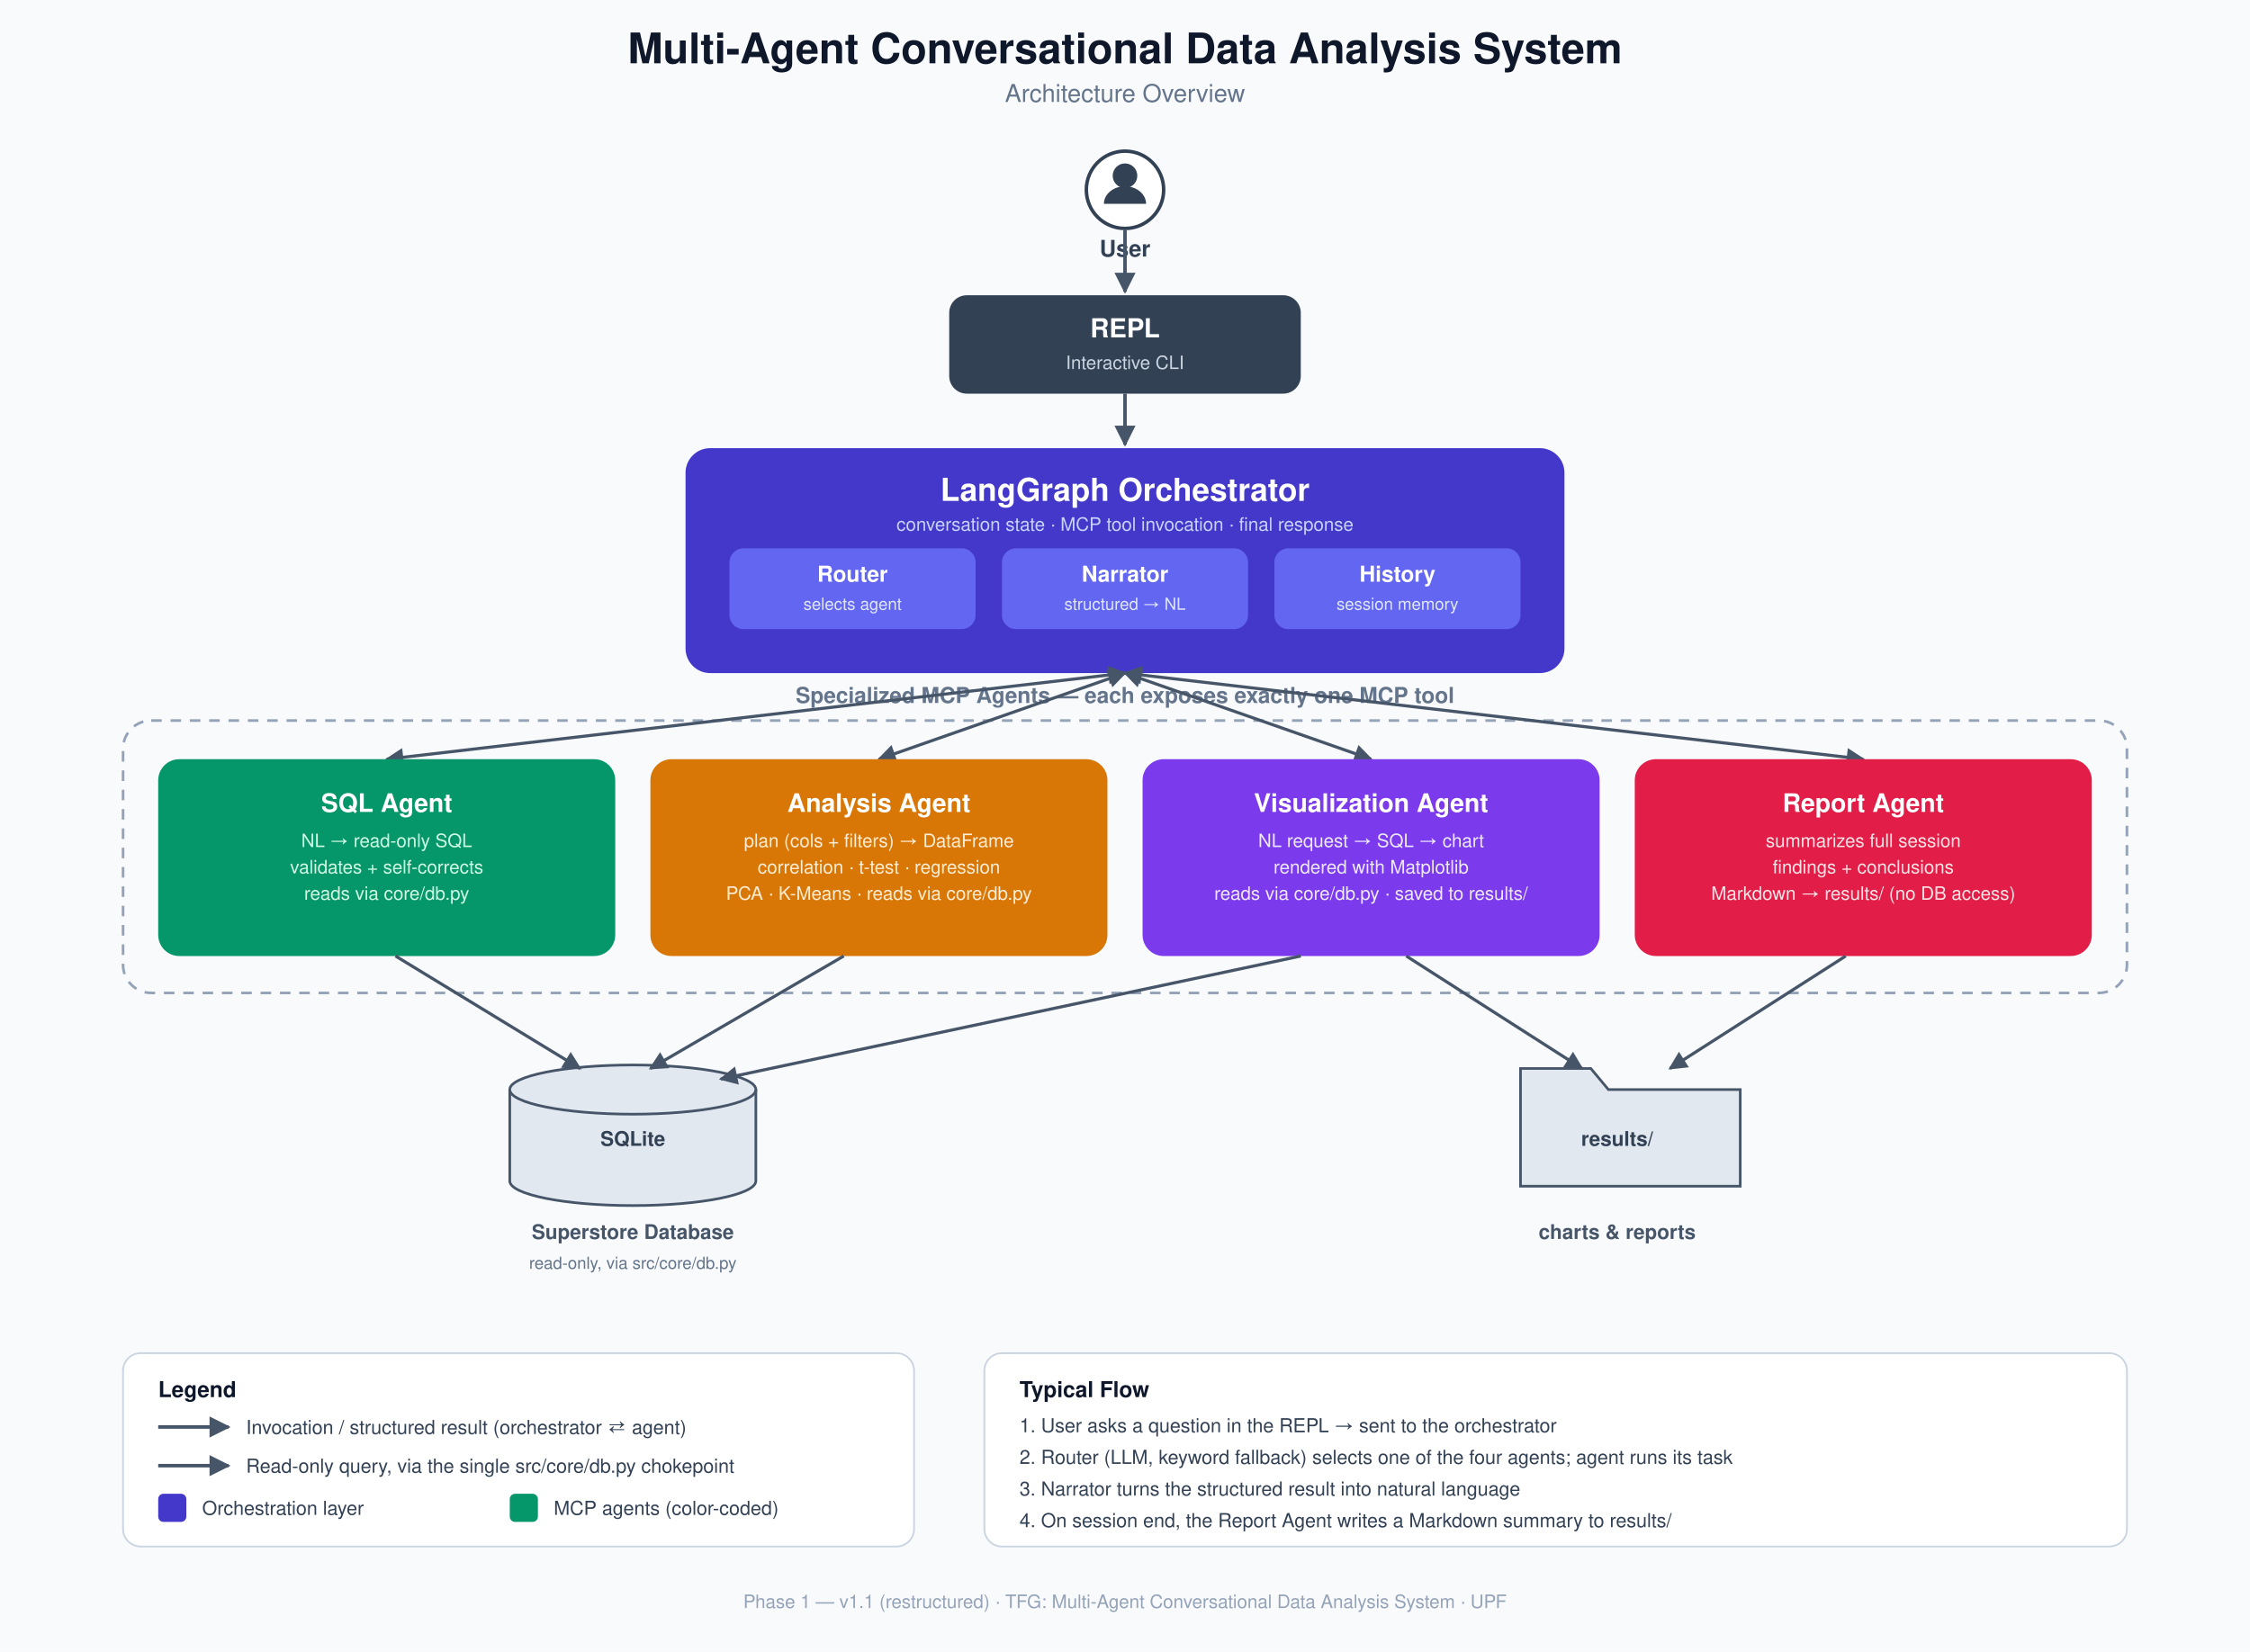
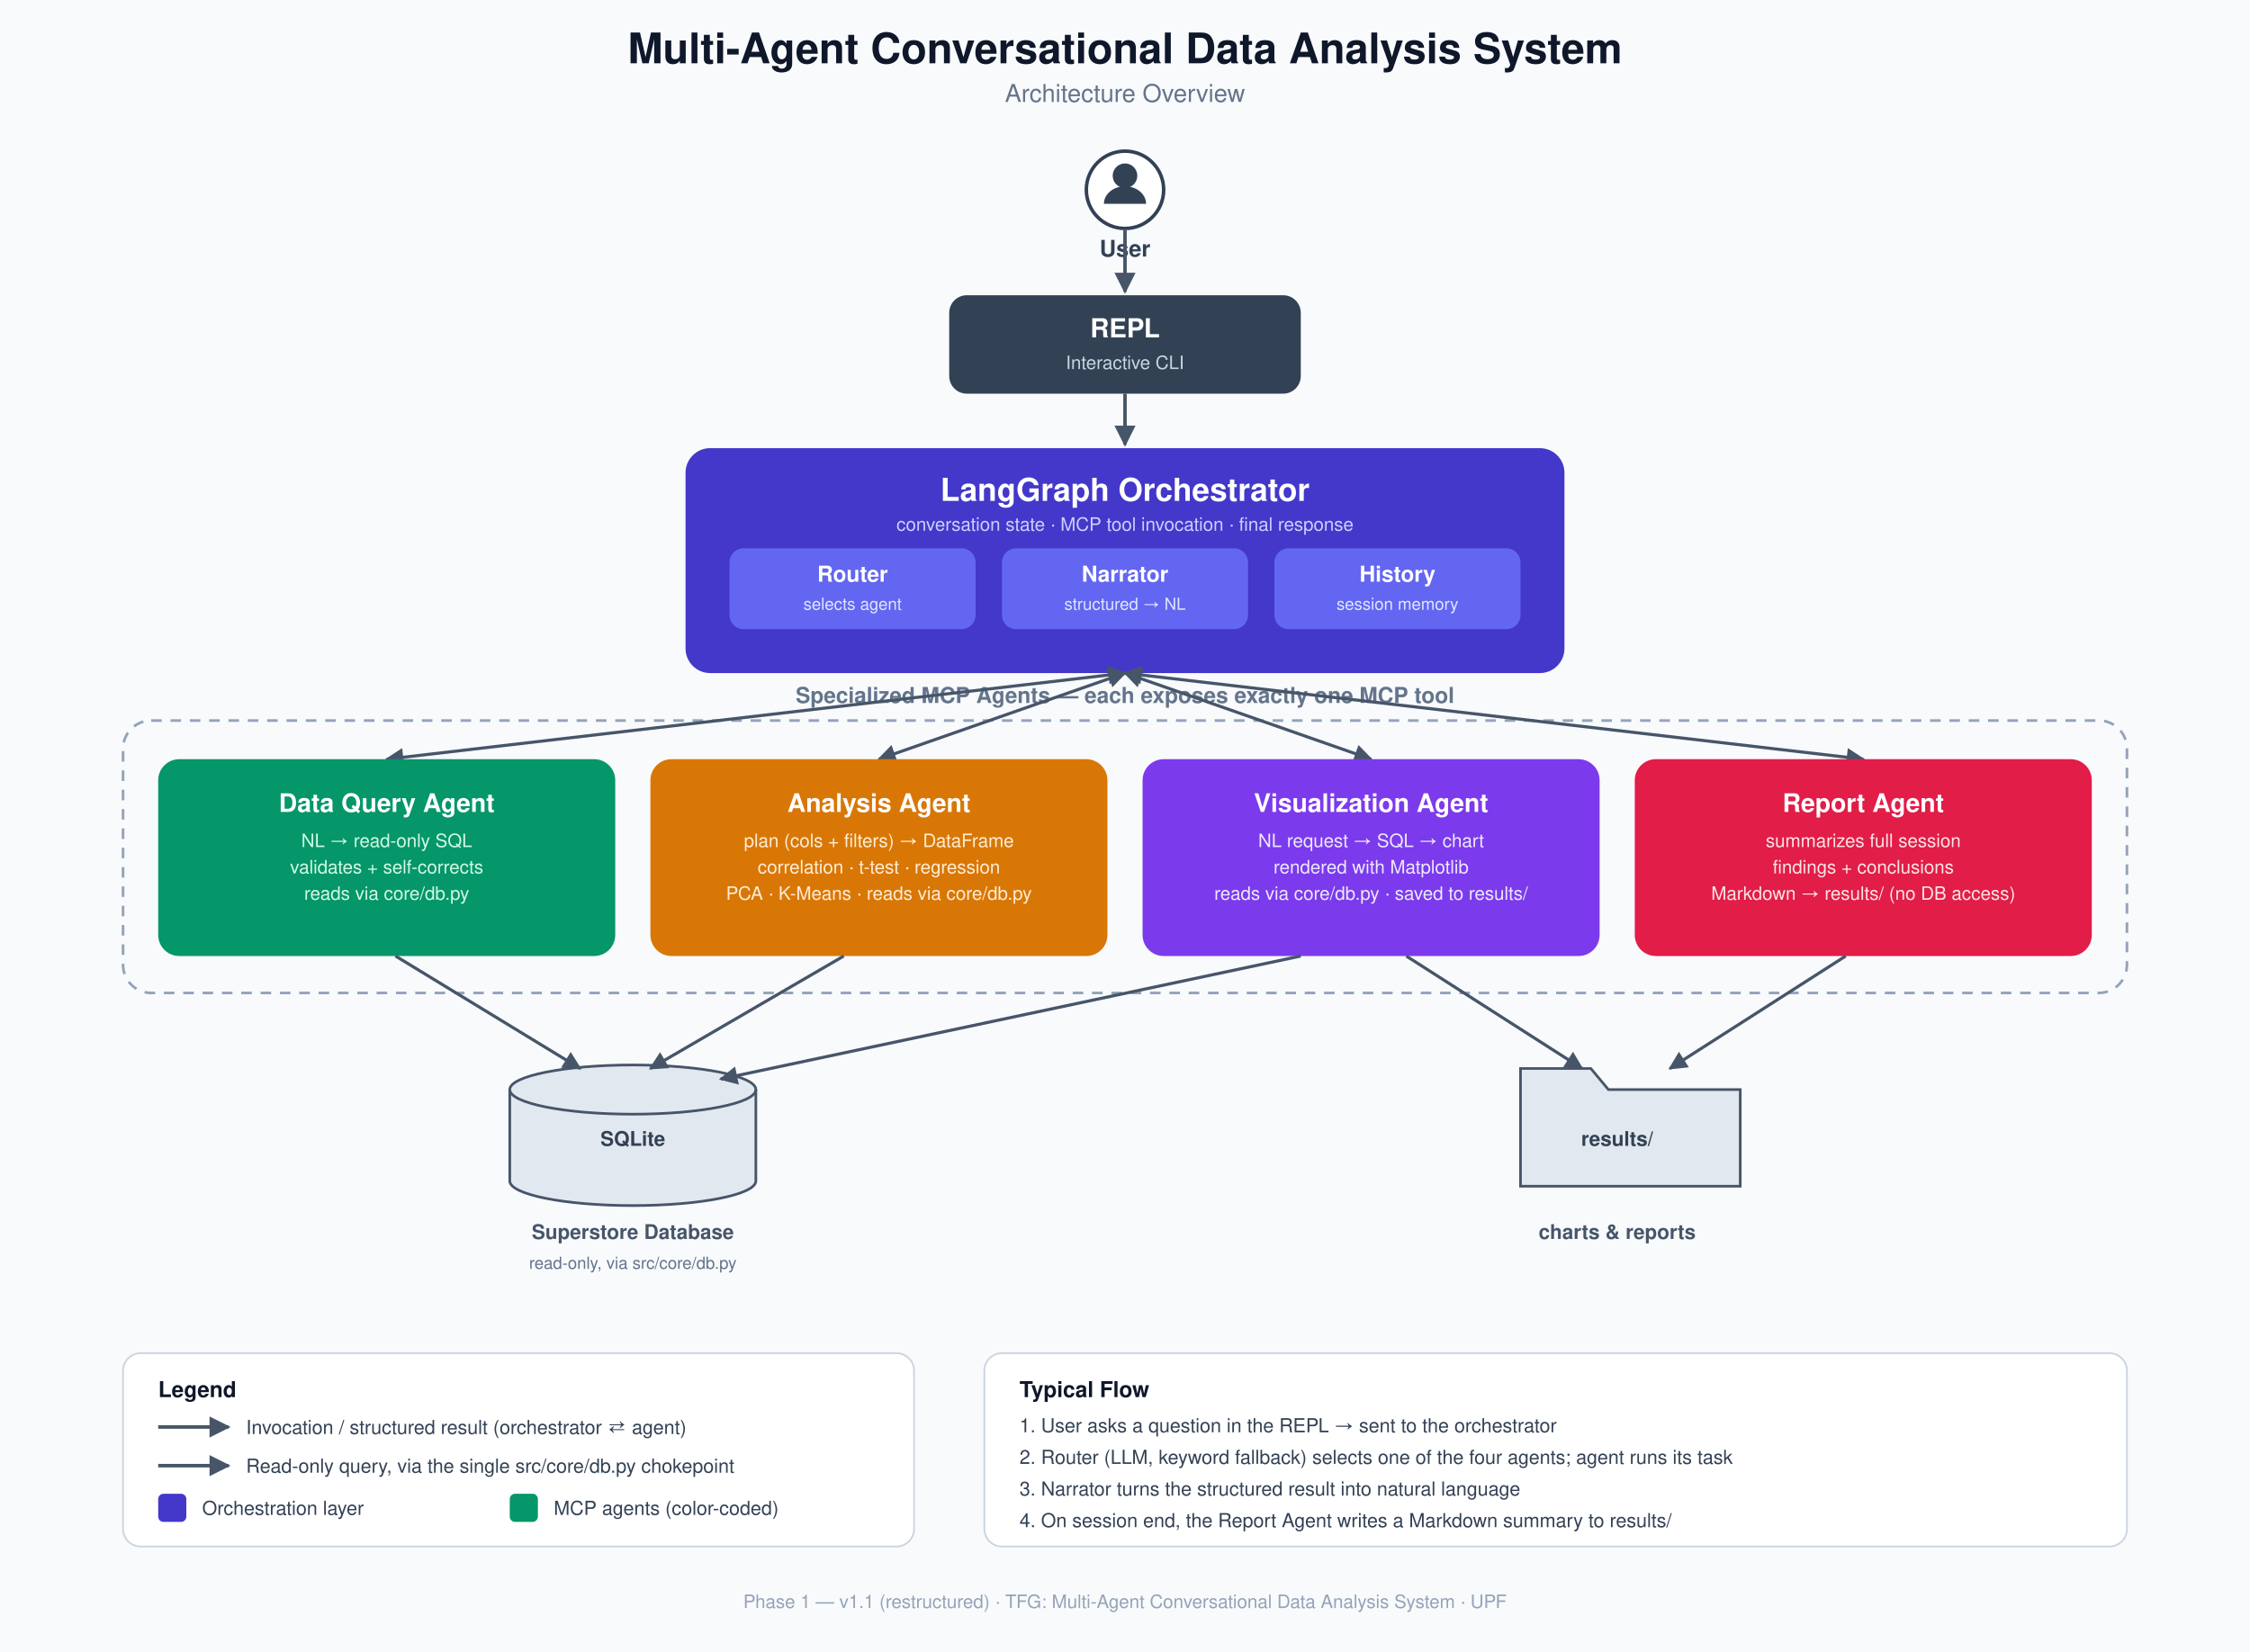
<svg xmlns="http://www.w3.org/2000/svg" viewBox="0 0 1280 940" font-family="'Segoe UI', Helvetica, Arial, sans-serif">
  <defs>
    <marker id="arrow" viewBox="0 0 10 10" refX="9" refY="5" markerWidth="6" markerHeight="6" orient="auto-start-reverse">
      <path d="M0,0 L10,5 L0,10 z" fill="#475569" />
    </marker>
  </defs>
  <rect x="0" y="0" width="1280" height="940" fill="#f8fafc" />
  <text x="640" y="36" text-anchor="middle" font-size="24" font-weight="700" fill="#0f172a">Multi-Agent Conversational Data Analysis System</text>
  <text x="640" y="58" text-anchor="middle" font-size="14" fill="#64748b">Architecture Overview</text>
  <circle cx="640" cy="108" r="22" fill="#ffffff" stroke="#334155" stroke-width="2" />
  <circle cx="640" cy="100" r="7" fill="#334155" />
  <path d="M628,116 a12,10 0 0,1 24,0" fill="#334155" />
  <text x="640" y="146" text-anchor="middle" font-size="13" fill="#334155" font-weight="600">User</text>
  <path d="M640,131 L640,166" stroke="#475569" stroke-width="2" marker-end="url(#arrow)" />
  <rect x="540" y="168" width="200" height="56" rx="10" fill="#334155" />
  <text x="640" y="192" text-anchor="middle" font-size="15" font-weight="600" fill="#ffffff">REPL</text>
  <text x="640" y="210" text-anchor="middle" font-size="10.5" fill="#cbd5e1">Interactive CLI</text>
  <path d="M640,224 L640,253" stroke="#475569" stroke-width="2" marker-end="url(#arrow)" />
  <rect x="390" y="255" width="500" height="128" rx="14" fill="#4338ca" />
  <text x="640" y="285" text-anchor="middle" font-size="18" font-weight="700" fill="#ffffff">LangGraph Orchestrator</text>
  <text x="640" y="302" text-anchor="middle" font-size="10.5" fill="#c7d2fe">conversation state · MCP tool invocation · final response</text>
  <rect x="415" y="312" width="140" height="46" rx="8" fill="#6366f1" />
  <text x="485" y="331" text-anchor="middle" font-size="12.5" font-weight="600" fill="#ffffff">Router</text>
  <text x="485" y="347" text-anchor="middle" font-size="9.5" fill="#e0e7ff">selects agent</text>
  <rect x="570" y="312" width="140" height="46" rx="8" fill="#6366f1" />
  <text x="640" y="331" text-anchor="middle" font-size="12.5" font-weight="600" fill="#ffffff">Narrator</text>
  <text x="640" y="347" text-anchor="middle" font-size="9.5" fill="#e0e7ff">structured → NL</text>
  <rect x="725" y="312" width="140" height="46" rx="8" fill="#6366f1" />
  <text x="795" y="331" text-anchor="middle" font-size="12.5" font-weight="600" fill="#ffffff">History</text>
  <text x="795" y="347" text-anchor="middle" font-size="9.5" fill="#e0e7ff">session memory</text>
  <rect x="70" y="410" width="1140" height="155" rx="16" fill="none" stroke="#94a3b8" stroke-width="1.5" stroke-dasharray="6,5" />
  <text x="640" y="400" text-anchor="middle" font-size="12.5" fill="#64748b" font-weight="600">Specialized MCP Agents — each exposes exactly one MCP tool</text>
  <path d="M640,383 L220,432" stroke="#475569" stroke-width="1.75" marker-start="url(#arrow)" marker-end="url(#arrow)" />
  <path d="M640,383 L500,432" stroke="#475569" stroke-width="1.75" marker-start="url(#arrow)" marker-end="url(#arrow)" />
  <path d="M640,383 L780,432" stroke="#475569" stroke-width="1.75" marker-start="url(#arrow)" marker-end="url(#arrow)" />
  <path d="M640,383 L1060,432" stroke="#475569" stroke-width="1.75" marker-start="url(#arrow)" marker-end="url(#arrow)" />
  <rect x="90" y="432" width="260" height="112" rx="12" fill="#059669" />
-   <text x="220" y="462" text-anchor="middle" font-size="14.5" font-weight="700" fill="#ffffff">SQL Agent</text>
+   <text x="220" y="462" text-anchor="middle" font-size="14.5" font-weight="700" fill="#ffffff">Data Query Agent</text>
  <text x="220" y="482" text-anchor="middle" font-size="10.5" fill="#d1fae5">NL → read-only SQL</text>
  <text x="220" y="497" text-anchor="middle" font-size="10.5" fill="#d1fae5">validates + self-corrects</text>
  <text x="220" y="512" text-anchor="middle" font-size="10.5" fill="#d1fae5">reads via core/db.py</text>
  <rect x="370" y="432" width="260" height="112" rx="12" fill="#d97706" />
  <text x="500" y="462" text-anchor="middle" font-size="14.5" font-weight="700" fill="#ffffff">Analysis Agent</text>
  <text x="500" y="482" text-anchor="middle" font-size="10.5" fill="#ffedd5">plan (cols + filters) → DataFrame</text>
  <text x="500" y="497" text-anchor="middle" font-size="10.5" fill="#ffedd5">correlation · t-test · regression</text>
  <text x="500" y="512" text-anchor="middle" font-size="10.5" fill="#ffedd5">PCA · K-Means · reads via core/db.py</text>
  <rect x="650" y="432" width="260" height="112" rx="12" fill="#7c3aed" />
  <text x="780" y="462" text-anchor="middle" font-size="14.5" font-weight="700" fill="#ffffff">Visualization Agent</text>
  <text x="780" y="482" text-anchor="middle" font-size="10.5" fill="#ede9fe">NL request → SQL → chart</text>
  <text x="780" y="497" text-anchor="middle" font-size="10.5" fill="#ede9fe">rendered with Matplotlib</text>
  <text x="780" y="512" text-anchor="middle" font-size="10.5" fill="#ede9fe">reads via core/db.py · saved to results/</text>
  <rect x="930" y="432" width="260" height="112" rx="12" fill="#e11d48" />
  <text x="1060" y="462" text-anchor="middle" font-size="14.5" font-weight="700" fill="#ffffff">Report Agent</text>
  <text x="1060" y="482" text-anchor="middle" font-size="10.5" fill="#ffe4e6">summarizes full session</text>
  <text x="1060" y="497" text-anchor="middle" font-size="10.5" fill="#ffe4e6">findings + conclusions</text>
  <text x="1060" y="512" text-anchor="middle" font-size="10.5" fill="#ffe4e6">Markdown → results/ (no DB access)</text>
  <g>
    <path d="M290,620 a70,14 0 1,0 140,0 a70,14 0 1,0 -140,0" fill="#e2e8f0" stroke="#475569" stroke-width="1.5" />
    <path d="M290,620 L290,672 a70,14 0 0,0 140,0 L430,620" fill="#e2e8f0" stroke="#475569" stroke-width="1.5" />
    <path d="M290,620 a70,14 0 0,0 140,0" fill="none" stroke="#475569" stroke-width="1.5" />
    <text x="360" y="652" text-anchor="middle" font-size="11.5" font-weight="600" fill="#334155">SQLite</text>
    <text x="360" y="705" text-anchor="middle" font-size="11.5" fill="#475569" font-weight="600">Superstore Database</text>
    <text x="360" y="722" text-anchor="middle" font-size="9.5" fill="#64748b">read-only, via src/core/db.py</text>
  </g>
  <g>
    <path d="M865,608 h40 l10,12 h75 v55 h-125 z" fill="#e2e8f0" stroke="#475569" stroke-width="1.5" />
    <text x="920" y="652" text-anchor="middle" font-size="11.5" font-weight="600" fill="#334155">results/</text>
    <text x="920" y="705" text-anchor="middle" font-size="11.5" fill="#475569" font-weight="600">charts &amp; reports</text>
  </g>
  <path d="M225,544 L330,608" stroke="#475569" stroke-width="1.75" marker-end="url(#arrow)" />
  <path d="M480,544 L370,608" stroke="#475569" stroke-width="1.75" marker-end="url(#arrow)" />
  <path d="M740,544 L410,614" stroke="#475569" stroke-width="1.75" marker-end="url(#arrow)" />
  <path d="M800,544 L900,608" stroke="#475569" stroke-width="1.75" marker-end="url(#arrow)" />
  <path d="M1050,544 L950,608" stroke="#475569" stroke-width="1.75" marker-end="url(#arrow)" />
  <rect x="70" y="770" width="450" height="110" rx="10" fill="#ffffff" stroke="#cbd5e1" stroke-width="1" />
  <text x="90" y="795" font-size="12.5" font-weight="700" fill="#0f172a">Legend</text>
  <path d="M90,812 L130,812" stroke="#475569" stroke-width="2" marker-end="url(#arrow)" />
  <text x="140" y="816" font-size="11" fill="#334155">Invocation / structured result (orchestrator ⇄ agent)</text>
  <path d="M90,834 L130,834" stroke="#475569" stroke-width="2" marker-end="url(#arrow)" />
  <text x="140" y="838" font-size="11" fill="#334155">Read-only query, via the single src/core/db.py chokepoint</text>
  <rect x="90" y="850" width="16" height="16" rx="3" fill="#4338ca" />
  <text x="115" y="862" font-size="11" fill="#334155">Orchestration layer</text>
  <rect x="290" y="850" width="16" height="16" rx="3" fill="#059669" />
  <text x="315" y="862" font-size="11" fill="#334155">MCP agents (color-coded)</text>
  <rect x="560" y="770" width="650" height="110" rx="10" fill="#ffffff" stroke="#cbd5e1" stroke-width="1" />
  <text x="580" y="795" font-size="12.5" font-weight="700" fill="#0f172a">Typical Flow</text>
  <text x="580" y="815" font-size="11" fill="#334155">1. User asks a question in the REPL → sent to the orchestrator</text>
  <text x="580" y="833" font-size="11" fill="#334155">2. Router (LLM, keyword fallback) selects one of the four agents; agent runs its task</text>
  <text x="580" y="851" font-size="11" fill="#334155">3. Narrator turns the structured result into natural language</text>
  <text x="580" y="869" font-size="11" fill="#334155">4. On session end, the Report Agent writes a Markdown summary to results/</text>
  <text x="640" y="915" text-anchor="middle" font-size="10.5" fill="#94a3b8">Phase 1 — v1.1 (restructured) · TFG: Multi-Agent Conversational Data Analysis System · UPF</text>
</svg>
